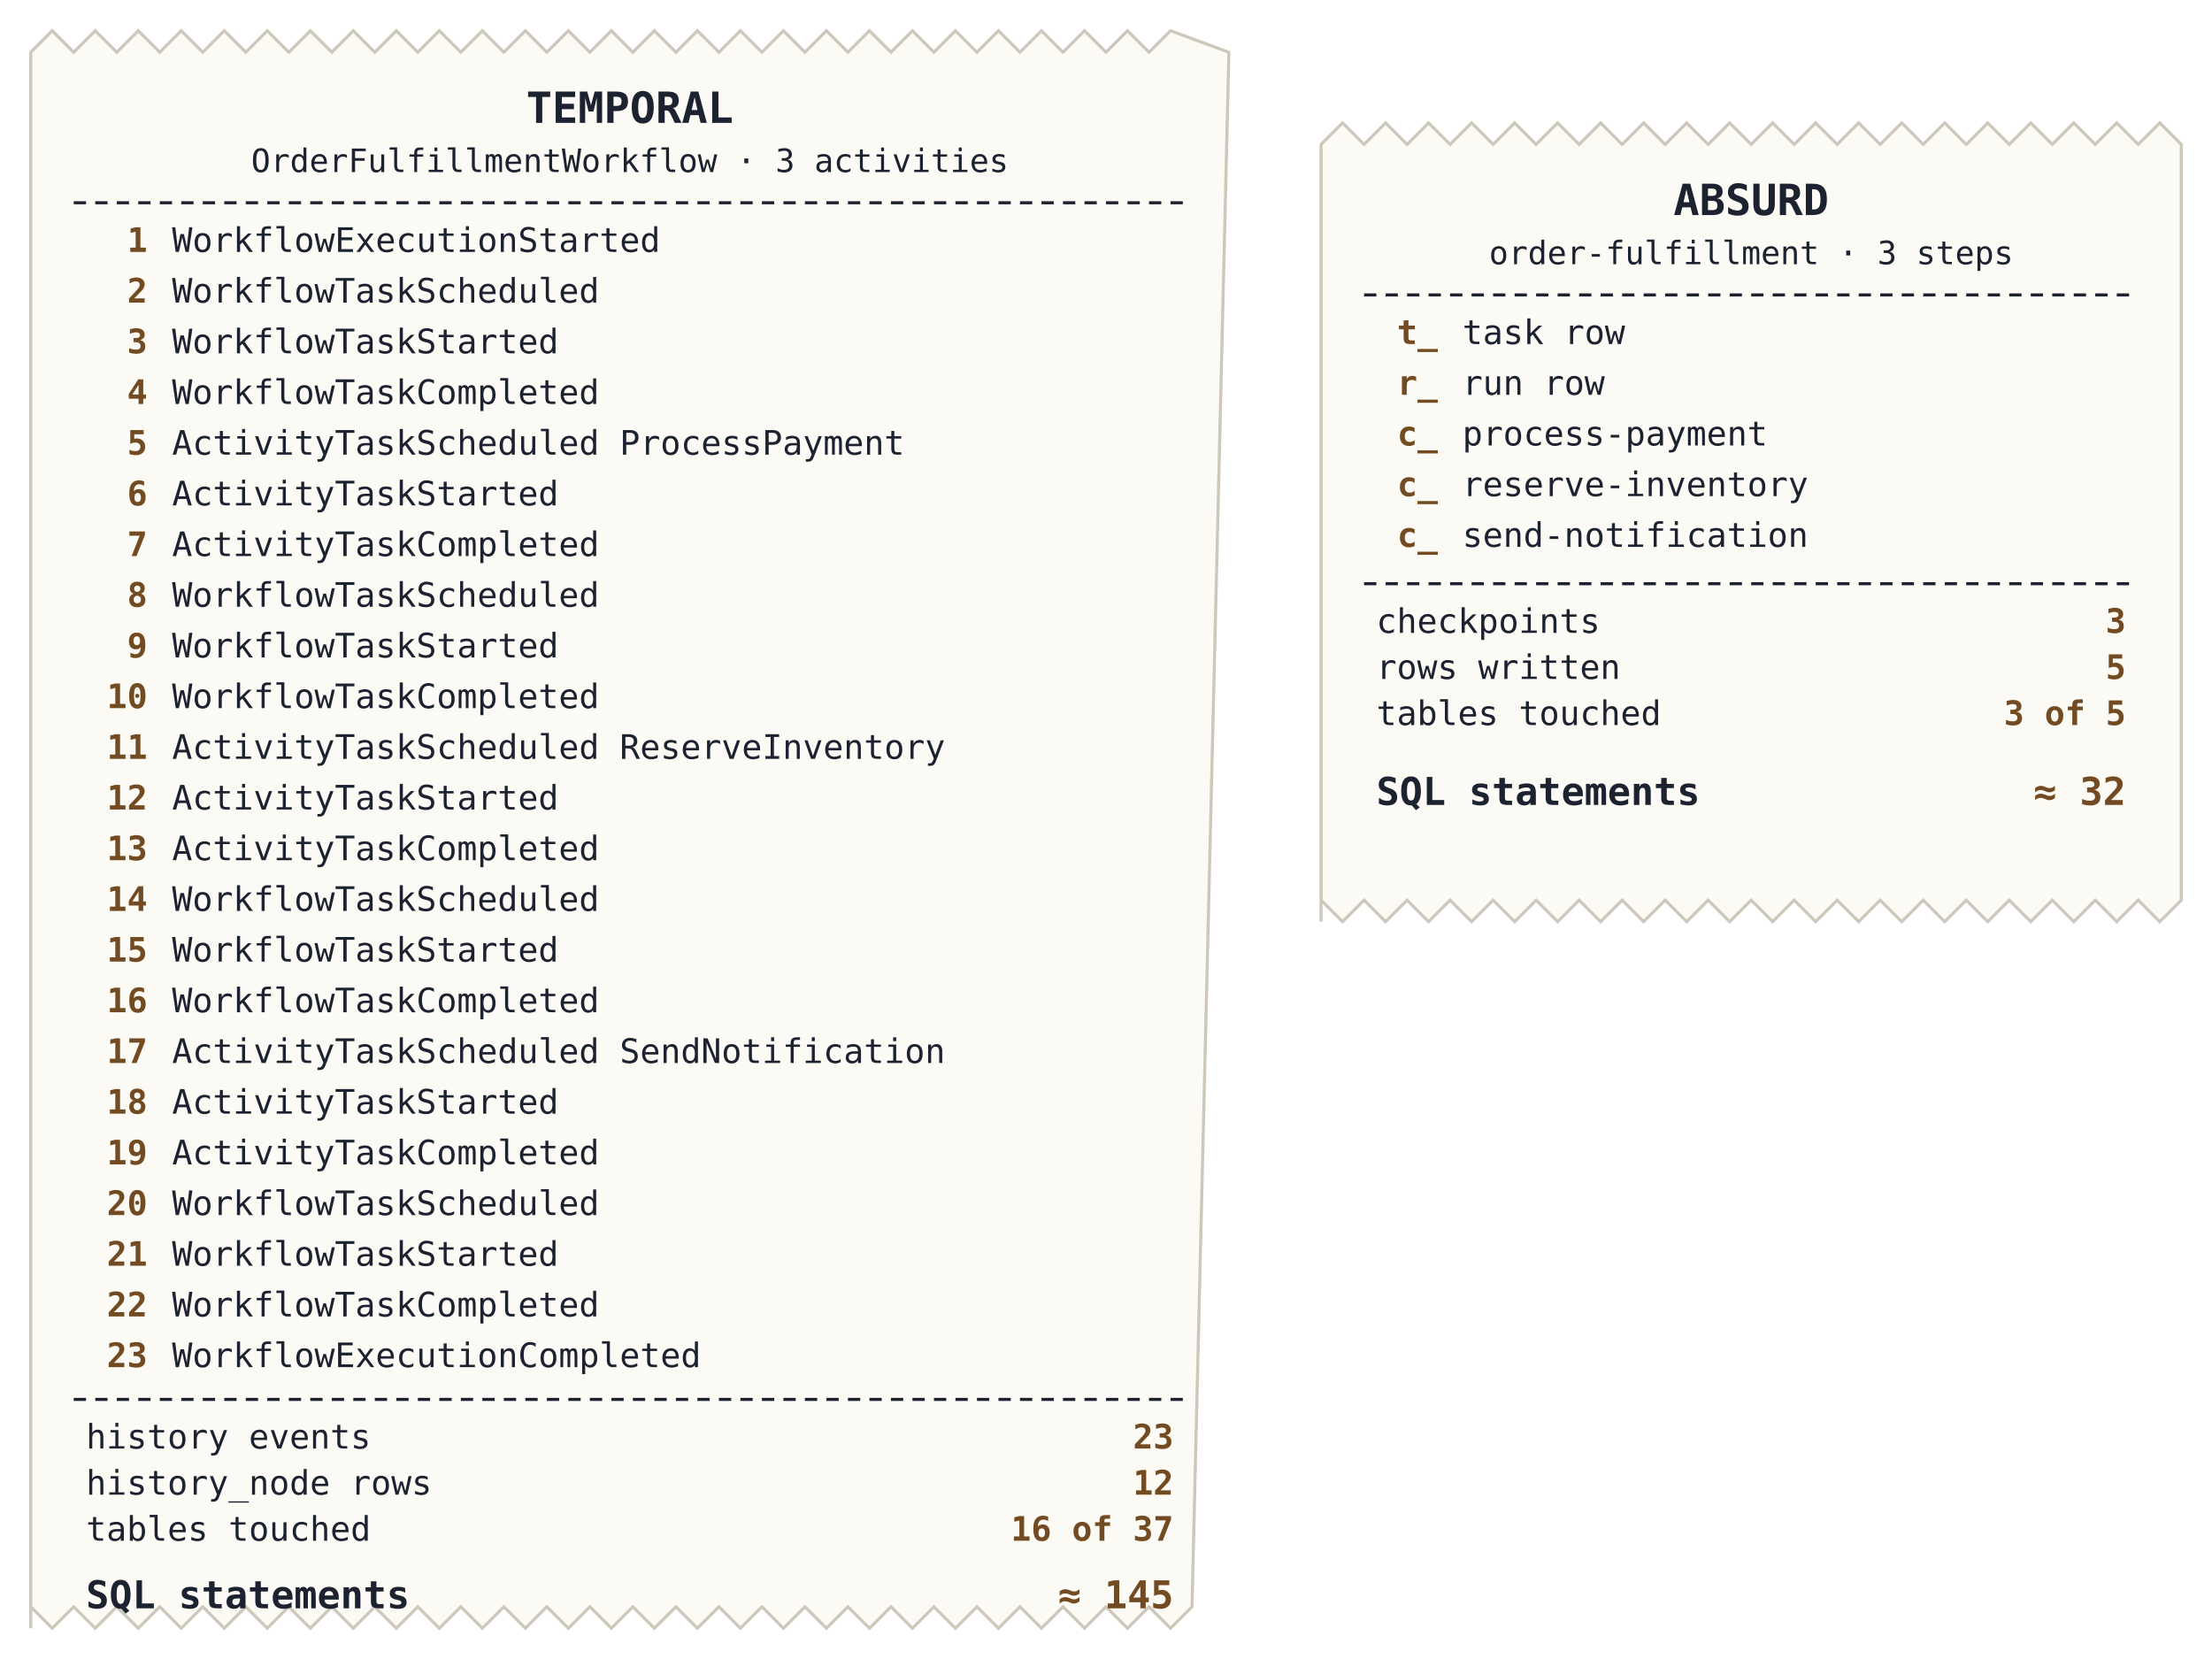
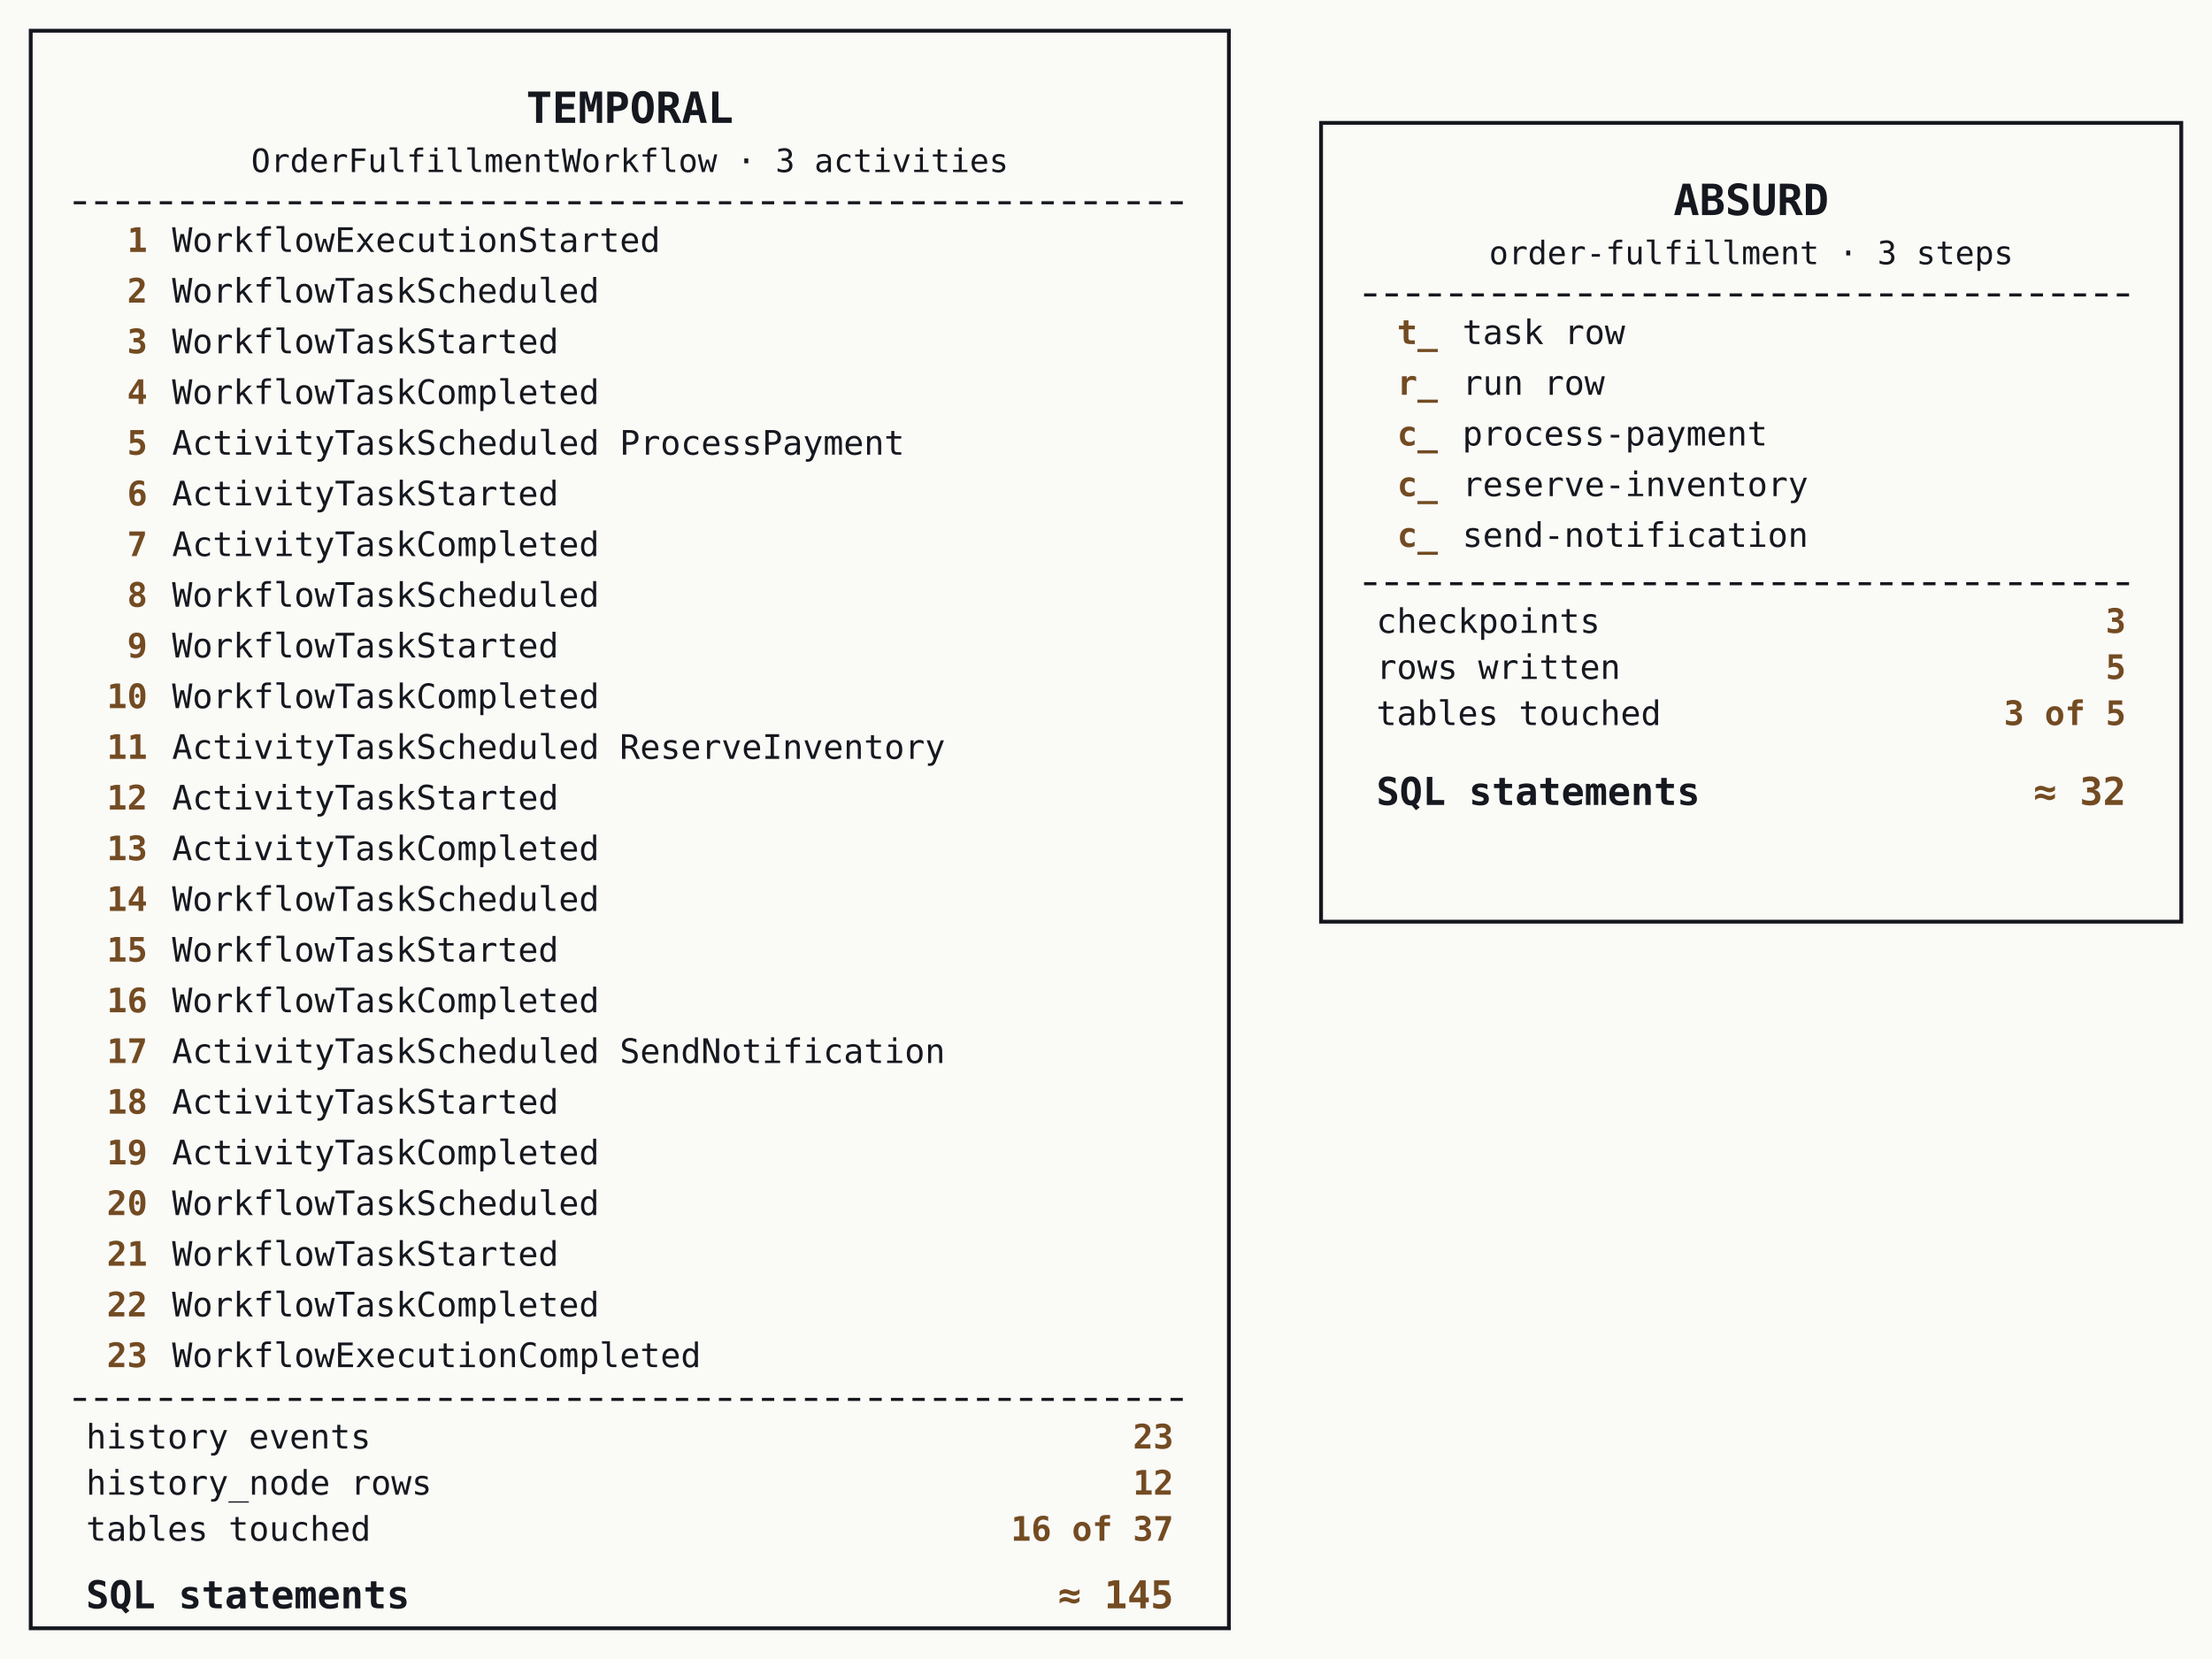
<svg xmlns="http://www.w3.org/2000/svg" viewBox="0 0 720 540" font-family="JetBrains Mono,ui-monospace,SFMono-Regular,Menlo,monospace">
  <defs>
    <marker id="a" viewBox="0 0 8 8" refX="7" refY="4" markerWidth="7" markerHeight="7" orient="auto-start-reverse">
-       <path d="M0,0 L8,4 L0,8 z" fill="#1c2230" />
+       <path d="M0,0 L8,4 L0,8 z" fill="#15181e" />
    </marker>
  </defs>
-   <polygon points="10,17 17,10 24,17 31,10 38,17 45,10 52,17 59,10 66,17 73,10 80,17 87,10 94,17 101,10 108,17 115,10 122,17 129,10 136,17 143,10 150,17 157,10 164,17 171,10 178,17 185,10 192,17 199,10 206,17 213,10 220,17 227,10 234,17 241,10 248,17 255,10 262,17 269,10 276,17 283,10 290,17 297,10 304,17 311,10 318,17 325,10 332,17 339,10 346,17 353,10 360,17 367,10 374,17 381,10 400,17 388,523 381,530 374,523 367,530 360,523 353,530 346,523 339,530 332,523 325,530 318,523 311,530 304,523 297,530 290,523 283,530 276,523 269,530 262,523 255,530 248,523 241,530 234,523 227,530 220,523 213,530 206,523 199,530 192,523 185,530 178,523 171,530 164,523 157,530 150,523 143,530 136,523 129,530 122,523 115,530 108,523 101,530 94,523 87,530 80,523 73,530 66,523 59,530 52,523 45,530 38,523 31,530 24,523 17,530 10,523 10,530" fill="#fcfaf4" stroke="#cdc8bb" stroke-width="1" />
-   <text x="205" y="40" font-size="14" fill="#1c2230" font-weight="800" text-anchor="middle">TEMPORAL</text>
-   <text x="205" y="56" font-size="10.5" fill="#1c2230" font-weight="400" text-anchor="middle">OrderFulfillmentWorkflow · 3 activities</text>
-   <line x1="24" x2="386" y1="66" y2="66" stroke="#1c2230" stroke-dasharray="4 3" />
+   <rect width="720" height="540" fill="#fafaf7" />
+   <rect x="10" y="10" width="390" height="520" fill="#fafaf7" stroke="#15181e" stroke-width="1.25" />
+   <text x="205" y="40" font-size="14" fill="#15181e" font-weight="800" text-anchor="middle">TEMPORAL</text>
+   <text x="205" y="56" font-size="10.5" fill="#15181e" font-weight="400" text-anchor="middle">OrderFulfillmentWorkflow · 3 activities</text>
+   <line x1="24" x2="386" y1="66" y2="66" stroke="#15181e" stroke-dasharray="4 3" />
  <text x="48" y="82.0" font-size="11" fill="#734b22" font-weight="800" text-anchor="end">1</text>
-   <text x="56" y="82.0" font-size="11" fill="#1c2230" font-weight="400" text-anchor="start">WorkflowExecutionStarted</text>
+   <text x="56" y="82.0" font-size="11" fill="#15181e" font-weight="400" text-anchor="start">WorkflowExecutionStarted</text>
  <text x="48" y="98.5" font-size="11" fill="#734b22" font-weight="800" text-anchor="end">2</text>
-   <text x="56" y="98.5" font-size="11" fill="#1c2230" font-weight="400" text-anchor="start">WorkflowTaskScheduled</text>
+   <text x="56" y="98.5" font-size="11" fill="#15181e" font-weight="400" text-anchor="start">WorkflowTaskScheduled</text>
  <text x="48" y="115.0" font-size="11" fill="#734b22" font-weight="800" text-anchor="end">3</text>
-   <text x="56" y="115.0" font-size="11" fill="#1c2230" font-weight="400" text-anchor="start">WorkflowTaskStarted</text>
+   <text x="56" y="115.0" font-size="11" fill="#15181e" font-weight="400" text-anchor="start">WorkflowTaskStarted</text>
  <text x="48" y="131.5" font-size="11" fill="#734b22" font-weight="800" text-anchor="end">4</text>
-   <text x="56" y="131.5" font-size="11" fill="#1c2230" font-weight="400" text-anchor="start">WorkflowTaskCompleted</text>
+   <text x="56" y="131.5" font-size="11" fill="#15181e" font-weight="400" text-anchor="start">WorkflowTaskCompleted</text>
  <text x="48" y="148.0" font-size="11" fill="#734b22" font-weight="800" text-anchor="end">5</text>
-   <text x="56" y="148.0" font-size="11" fill="#1c2230" font-weight="400" text-anchor="start">ActivityTaskScheduled ProcessPayment</text>
+   <text x="56" y="148.0" font-size="11" fill="#15181e" font-weight="400" text-anchor="start">ActivityTaskScheduled ProcessPayment</text>
  <text x="48" y="164.5" font-size="11" fill="#734b22" font-weight="800" text-anchor="end">6</text>
-   <text x="56" y="164.5" font-size="11" fill="#1c2230" font-weight="400" text-anchor="start">ActivityTaskStarted</text>
+   <text x="56" y="164.5" font-size="11" fill="#15181e" font-weight="400" text-anchor="start">ActivityTaskStarted</text>
  <text x="48" y="181.0" font-size="11" fill="#734b22" font-weight="800" text-anchor="end">7</text>
-   <text x="56" y="181.0" font-size="11" fill="#1c2230" font-weight="400" text-anchor="start">ActivityTaskCompleted</text>
+   <text x="56" y="181.0" font-size="11" fill="#15181e" font-weight="400" text-anchor="start">ActivityTaskCompleted</text>
  <text x="48" y="197.5" font-size="11" fill="#734b22" font-weight="800" text-anchor="end">8</text>
-   <text x="56" y="197.5" font-size="11" fill="#1c2230" font-weight="400" text-anchor="start">WorkflowTaskScheduled</text>
+   <text x="56" y="197.5" font-size="11" fill="#15181e" font-weight="400" text-anchor="start">WorkflowTaskScheduled</text>
  <text x="48" y="214.0" font-size="11" fill="#734b22" font-weight="800" text-anchor="end">9</text>
-   <text x="56" y="214.0" font-size="11" fill="#1c2230" font-weight="400" text-anchor="start">WorkflowTaskStarted</text>
+   <text x="56" y="214.0" font-size="11" fill="#15181e" font-weight="400" text-anchor="start">WorkflowTaskStarted</text>
  <text x="48" y="230.5" font-size="11" fill="#734b22" font-weight="800" text-anchor="end">10</text>
-   <text x="56" y="230.5" font-size="11" fill="#1c2230" font-weight="400" text-anchor="start">WorkflowTaskCompleted</text>
+   <text x="56" y="230.5" font-size="11" fill="#15181e" font-weight="400" text-anchor="start">WorkflowTaskCompleted</text>
  <text x="48" y="247.0" font-size="11" fill="#734b22" font-weight="800" text-anchor="end">11</text>
-   <text x="56" y="247.0" font-size="11" fill="#1c2230" font-weight="400" text-anchor="start">ActivityTaskScheduled ReserveInventory</text>
+   <text x="56" y="247.0" font-size="11" fill="#15181e" font-weight="400" text-anchor="start">ActivityTaskScheduled ReserveInventory</text>
  <text x="48" y="263.5" font-size="11" fill="#734b22" font-weight="800" text-anchor="end">12</text>
-   <text x="56" y="263.5" font-size="11" fill="#1c2230" font-weight="400" text-anchor="start">ActivityTaskStarted</text>
+   <text x="56" y="263.5" font-size="11" fill="#15181e" font-weight="400" text-anchor="start">ActivityTaskStarted</text>
  <text x="48" y="280.0" font-size="11" fill="#734b22" font-weight="800" text-anchor="end">13</text>
-   <text x="56" y="280.0" font-size="11" fill="#1c2230" font-weight="400" text-anchor="start">ActivityTaskCompleted</text>
+   <text x="56" y="280.0" font-size="11" fill="#15181e" font-weight="400" text-anchor="start">ActivityTaskCompleted</text>
  <text x="48" y="296.5" font-size="11" fill="#734b22" font-weight="800" text-anchor="end">14</text>
-   <text x="56" y="296.5" font-size="11" fill="#1c2230" font-weight="400" text-anchor="start">WorkflowTaskScheduled</text>
+   <text x="56" y="296.5" font-size="11" fill="#15181e" font-weight="400" text-anchor="start">WorkflowTaskScheduled</text>
  <text x="48" y="313.0" font-size="11" fill="#734b22" font-weight="800" text-anchor="end">15</text>
-   <text x="56" y="313.0" font-size="11" fill="#1c2230" font-weight="400" text-anchor="start">WorkflowTaskStarted</text>
+   <text x="56" y="313.0" font-size="11" fill="#15181e" font-weight="400" text-anchor="start">WorkflowTaskStarted</text>
  <text x="48" y="329.5" font-size="11" fill="#734b22" font-weight="800" text-anchor="end">16</text>
-   <text x="56" y="329.5" font-size="11" fill="#1c2230" font-weight="400" text-anchor="start">WorkflowTaskCompleted</text>
+   <text x="56" y="329.5" font-size="11" fill="#15181e" font-weight="400" text-anchor="start">WorkflowTaskCompleted</text>
  <text x="48" y="346.0" font-size="11" fill="#734b22" font-weight="800" text-anchor="end">17</text>
-   <text x="56" y="346.0" font-size="11" fill="#1c2230" font-weight="400" text-anchor="start">ActivityTaskScheduled SendNotification</text>
+   <text x="56" y="346.0" font-size="11" fill="#15181e" font-weight="400" text-anchor="start">ActivityTaskScheduled SendNotification</text>
  <text x="48" y="362.5" font-size="11" fill="#734b22" font-weight="800" text-anchor="end">18</text>
-   <text x="56" y="362.5" font-size="11" fill="#1c2230" font-weight="400" text-anchor="start">ActivityTaskStarted</text>
+   <text x="56" y="362.5" font-size="11" fill="#15181e" font-weight="400" text-anchor="start">ActivityTaskStarted</text>
  <text x="48" y="379.0" font-size="11" fill="#734b22" font-weight="800" text-anchor="end">19</text>
-   <text x="56" y="379.0" font-size="11" fill="#1c2230" font-weight="400" text-anchor="start">ActivityTaskCompleted</text>
+   <text x="56" y="379.0" font-size="11" fill="#15181e" font-weight="400" text-anchor="start">ActivityTaskCompleted</text>
  <text x="48" y="395.5" font-size="11" fill="#734b22" font-weight="800" text-anchor="end">20</text>
-   <text x="56" y="395.5" font-size="11" fill="#1c2230" font-weight="400" text-anchor="start">WorkflowTaskScheduled</text>
+   <text x="56" y="395.5" font-size="11" fill="#15181e" font-weight="400" text-anchor="start">WorkflowTaskScheduled</text>
  <text x="48" y="412.0" font-size="11" fill="#734b22" font-weight="800" text-anchor="end">21</text>
-   <text x="56" y="412.0" font-size="11" fill="#1c2230" font-weight="400" text-anchor="start">WorkflowTaskStarted</text>
+   <text x="56" y="412.0" font-size="11" fill="#15181e" font-weight="400" text-anchor="start">WorkflowTaskStarted</text>
  <text x="48" y="428.5" font-size="11" fill="#734b22" font-weight="800" text-anchor="end">22</text>
-   <text x="56" y="428.5" font-size="11" fill="#1c2230" font-weight="400" text-anchor="start">WorkflowTaskCompleted</text>
+   <text x="56" y="428.5" font-size="11" fill="#15181e" font-weight="400" text-anchor="start">WorkflowTaskCompleted</text>
  <text x="48" y="445.0" font-size="11" fill="#734b22" font-weight="800" text-anchor="end">23</text>
-   <text x="56" y="445.0" font-size="11" fill="#1c2230" font-weight="400" text-anchor="start">WorkflowExecutionCompleted</text>
-   <line x1="24" x2="386" y1="455.5" y2="455.5" stroke="#1c2230" stroke-dasharray="4 3" />
-   <text x="28" y="471.5" font-size="11" fill="#1c2230" font-weight="400" text-anchor="start">history events</text>
+   <text x="56" y="445.0" font-size="11" fill="#15181e" font-weight="400" text-anchor="start">WorkflowExecutionCompleted</text>
+   <line x1="24" x2="386" y1="455.5" y2="455.5" stroke="#15181e" stroke-dasharray="4 3" />
+   <text x="28" y="471.5" font-size="11" fill="#15181e" font-weight="400" text-anchor="start">history events</text>
  <text x="382" y="471.5" font-size="11" fill="#734b22" font-weight="800" text-anchor="end">23</text>
-   <text x="28" y="486.5" font-size="11" fill="#1c2230" font-weight="400" text-anchor="start">history_node rows</text>
+   <text x="28" y="486.5" font-size="11" fill="#15181e" font-weight="400" text-anchor="start">history_node rows</text>
  <text x="382" y="486.5" font-size="11" fill="#734b22" font-weight="800" text-anchor="end">12</text>
-   <text x="28" y="501.5" font-size="11" fill="#1c2230" font-weight="400" text-anchor="start">tables touched</text>
+   <text x="28" y="501.5" font-size="11" fill="#15181e" font-weight="400" text-anchor="start">tables touched</text>
  <text x="382" y="501.5" font-size="11" fill="#734b22" font-weight="800" text-anchor="end">16 of 37</text>
-   <text x="28" y="523.5" font-size="12.5" fill="#1c2230" font-weight="800" text-anchor="start">SQL statements</text>
+   <text x="28" y="523.5" font-size="12.5" fill="#15181e" font-weight="800" text-anchor="start">SQL statements</text>
  <text x="382" y="523.5" font-size="12.5" fill="#734b22" font-weight="800" text-anchor="end">≈ 145</text>
-   <polygon points="430,47 437,40 444,47 451,40 458,47 465,40 472,47 479,40 486,47 493,40 500,47 507,40 514,47 521,40 528,47 535,40 542,47 549,40 556,47 563,40 570,47 577,40 584,47 591,40 598,47 605,40 612,47 619,40 626,47 633,40 640,47 647,40 654,47 661,40 668,47 675,40 682,47 689,40 696,47 703,40 710,47 710,293 703,300 696,293 689,300 682,293 675,300 668,293 661,300 654,293 647,300 640,293 633,300 626,293 619,300 612,293 605,300 598,293 591,300 584,293 577,300 570,293 563,300 556,293 549,300 542,293 535,300 528,293 521,300 514,293 507,300 500,293 493,300 486,293 479,300 472,293 465,300 458,293 451,300 444,293 437,300 430,293 430,300" fill="#fcfaf4" stroke="#cdc8bb" stroke-width="1" />
-   <text x="570" y="70" font-size="14" fill="#1c2230" font-weight="800" text-anchor="middle">ABSURD</text>
-   <text x="570" y="86" font-size="10.5" fill="#1c2230" font-weight="400" text-anchor="middle">order-fulfillment · 3 steps</text>
-   <line x1="444" x2="696" y1="96" y2="96" stroke="#1c2230" stroke-dasharray="4 3" />
+   <rect x="430" y="40" width="280" height="260" fill="#fafaf7" stroke="#15181e" stroke-width="1.25" />
+   <text x="570" y="70" font-size="14" fill="#15181e" font-weight="800" text-anchor="middle">ABSURD</text>
+   <text x="570" y="86" font-size="10.5" fill="#15181e" font-weight="400" text-anchor="middle">order-fulfillment · 3 steps</text>
+   <line x1="444" x2="696" y1="96" y2="96" stroke="#15181e" stroke-dasharray="4 3" />
  <text x="468" y="112.0" font-size="11" fill="#734b22" font-weight="800" text-anchor="end">t_</text>
-   <text x="476" y="112.0" font-size="11" fill="#1c2230" font-weight="400" text-anchor="start">task row</text>
+   <text x="476" y="112.0" font-size="11" fill="#15181e" font-weight="400" text-anchor="start">task row</text>
  <text x="468" y="128.5" font-size="11" fill="#734b22" font-weight="800" text-anchor="end">r_</text>
-   <text x="476" y="128.5" font-size="11" fill="#1c2230" font-weight="400" text-anchor="start">run row</text>
+   <text x="476" y="128.5" font-size="11" fill="#15181e" font-weight="400" text-anchor="start">run row</text>
  <text x="468" y="145.0" font-size="11" fill="#734b22" font-weight="800" text-anchor="end">c_</text>
-   <text x="476" y="145.0" font-size="11" fill="#1c2230" font-weight="400" text-anchor="start">process-payment</text>
+   <text x="476" y="145.0" font-size="11" fill="#15181e" font-weight="400" text-anchor="start">process-payment</text>
  <text x="468" y="161.5" font-size="11" fill="#734b22" font-weight="800" text-anchor="end">c_</text>
-   <text x="476" y="161.5" font-size="11" fill="#1c2230" font-weight="400" text-anchor="start">reserve-inventory</text>
+   <text x="476" y="161.5" font-size="11" fill="#15181e" font-weight="400" text-anchor="start">reserve-inventory</text>
  <text x="468" y="178.0" font-size="11" fill="#734b22" font-weight="800" text-anchor="end">c_</text>
-   <text x="476" y="178.0" font-size="11" fill="#1c2230" font-weight="400" text-anchor="start">send-notification</text>
-   <line x1="444" x2="696" y1="190" y2="190" stroke="#1c2230" stroke-dasharray="4 3" />
-   <text x="448" y="206" font-size="11" fill="#1c2230" font-weight="400" text-anchor="start">checkpoints</text>
+   <text x="476" y="178.0" font-size="11" fill="#15181e" font-weight="400" text-anchor="start">send-notification</text>
+   <line x1="444" x2="696" y1="190" y2="190" stroke="#15181e" stroke-dasharray="4 3" />
+   <text x="448" y="206" font-size="11" fill="#15181e" font-weight="400" text-anchor="start">checkpoints</text>
  <text x="692" y="206" font-size="11" fill="#734b22" font-weight="800" text-anchor="end">3</text>
-   <text x="448" y="221" font-size="11" fill="#1c2230" font-weight="400" text-anchor="start">rows written</text>
+   <text x="448" y="221" font-size="11" fill="#15181e" font-weight="400" text-anchor="start">rows written</text>
  <text x="692" y="221" font-size="11" fill="#734b22" font-weight="800" text-anchor="end">5</text>
-   <text x="448" y="236" font-size="11" fill="#1c2230" font-weight="400" text-anchor="start">tables touched</text>
+   <text x="448" y="236" font-size="11" fill="#15181e" font-weight="400" text-anchor="start">tables touched</text>
  <text x="692" y="236" font-size="11" fill="#734b22" font-weight="800" text-anchor="end">3 of 5</text>
-   <text x="448" y="262" font-size="12.5" fill="#1c2230" font-weight="800" text-anchor="start">SQL statements</text>
+   <text x="448" y="262" font-size="12.5" fill="#15181e" font-weight="800" text-anchor="start">SQL statements</text>
  <text x="692" y="262" font-size="12.5" fill="#734b22" font-weight="800" text-anchor="end">≈ 32</text>
</svg>
